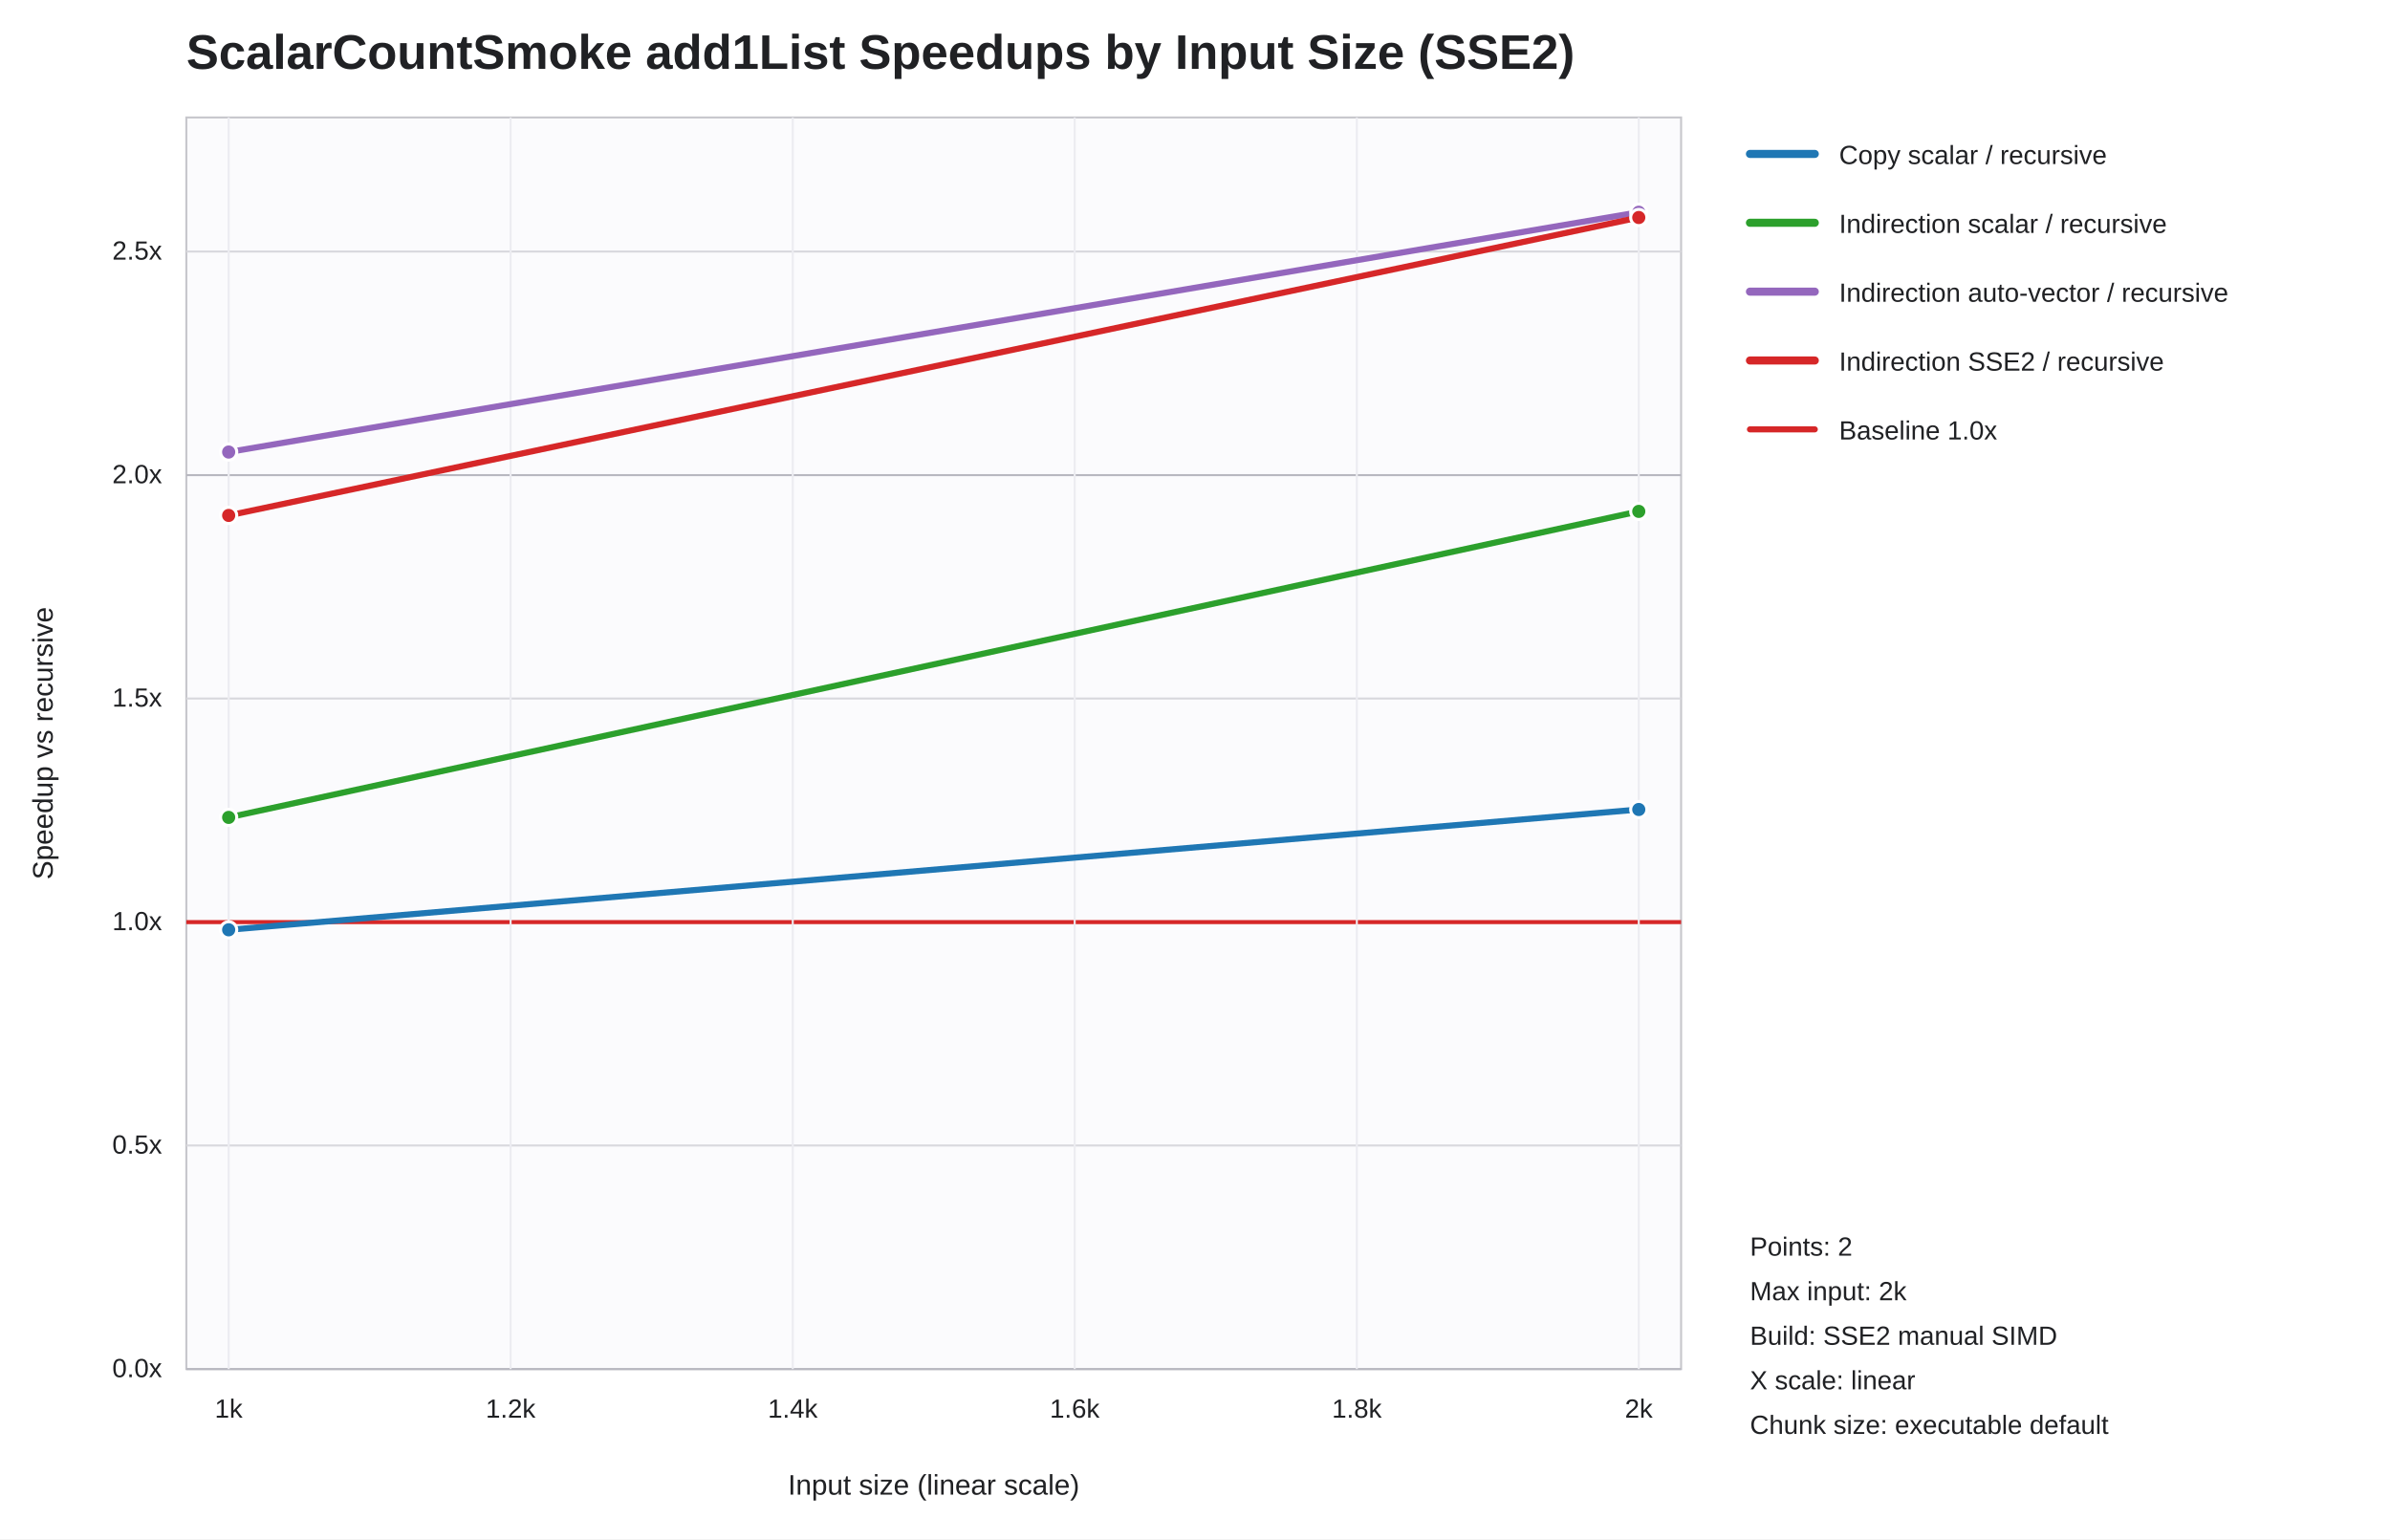
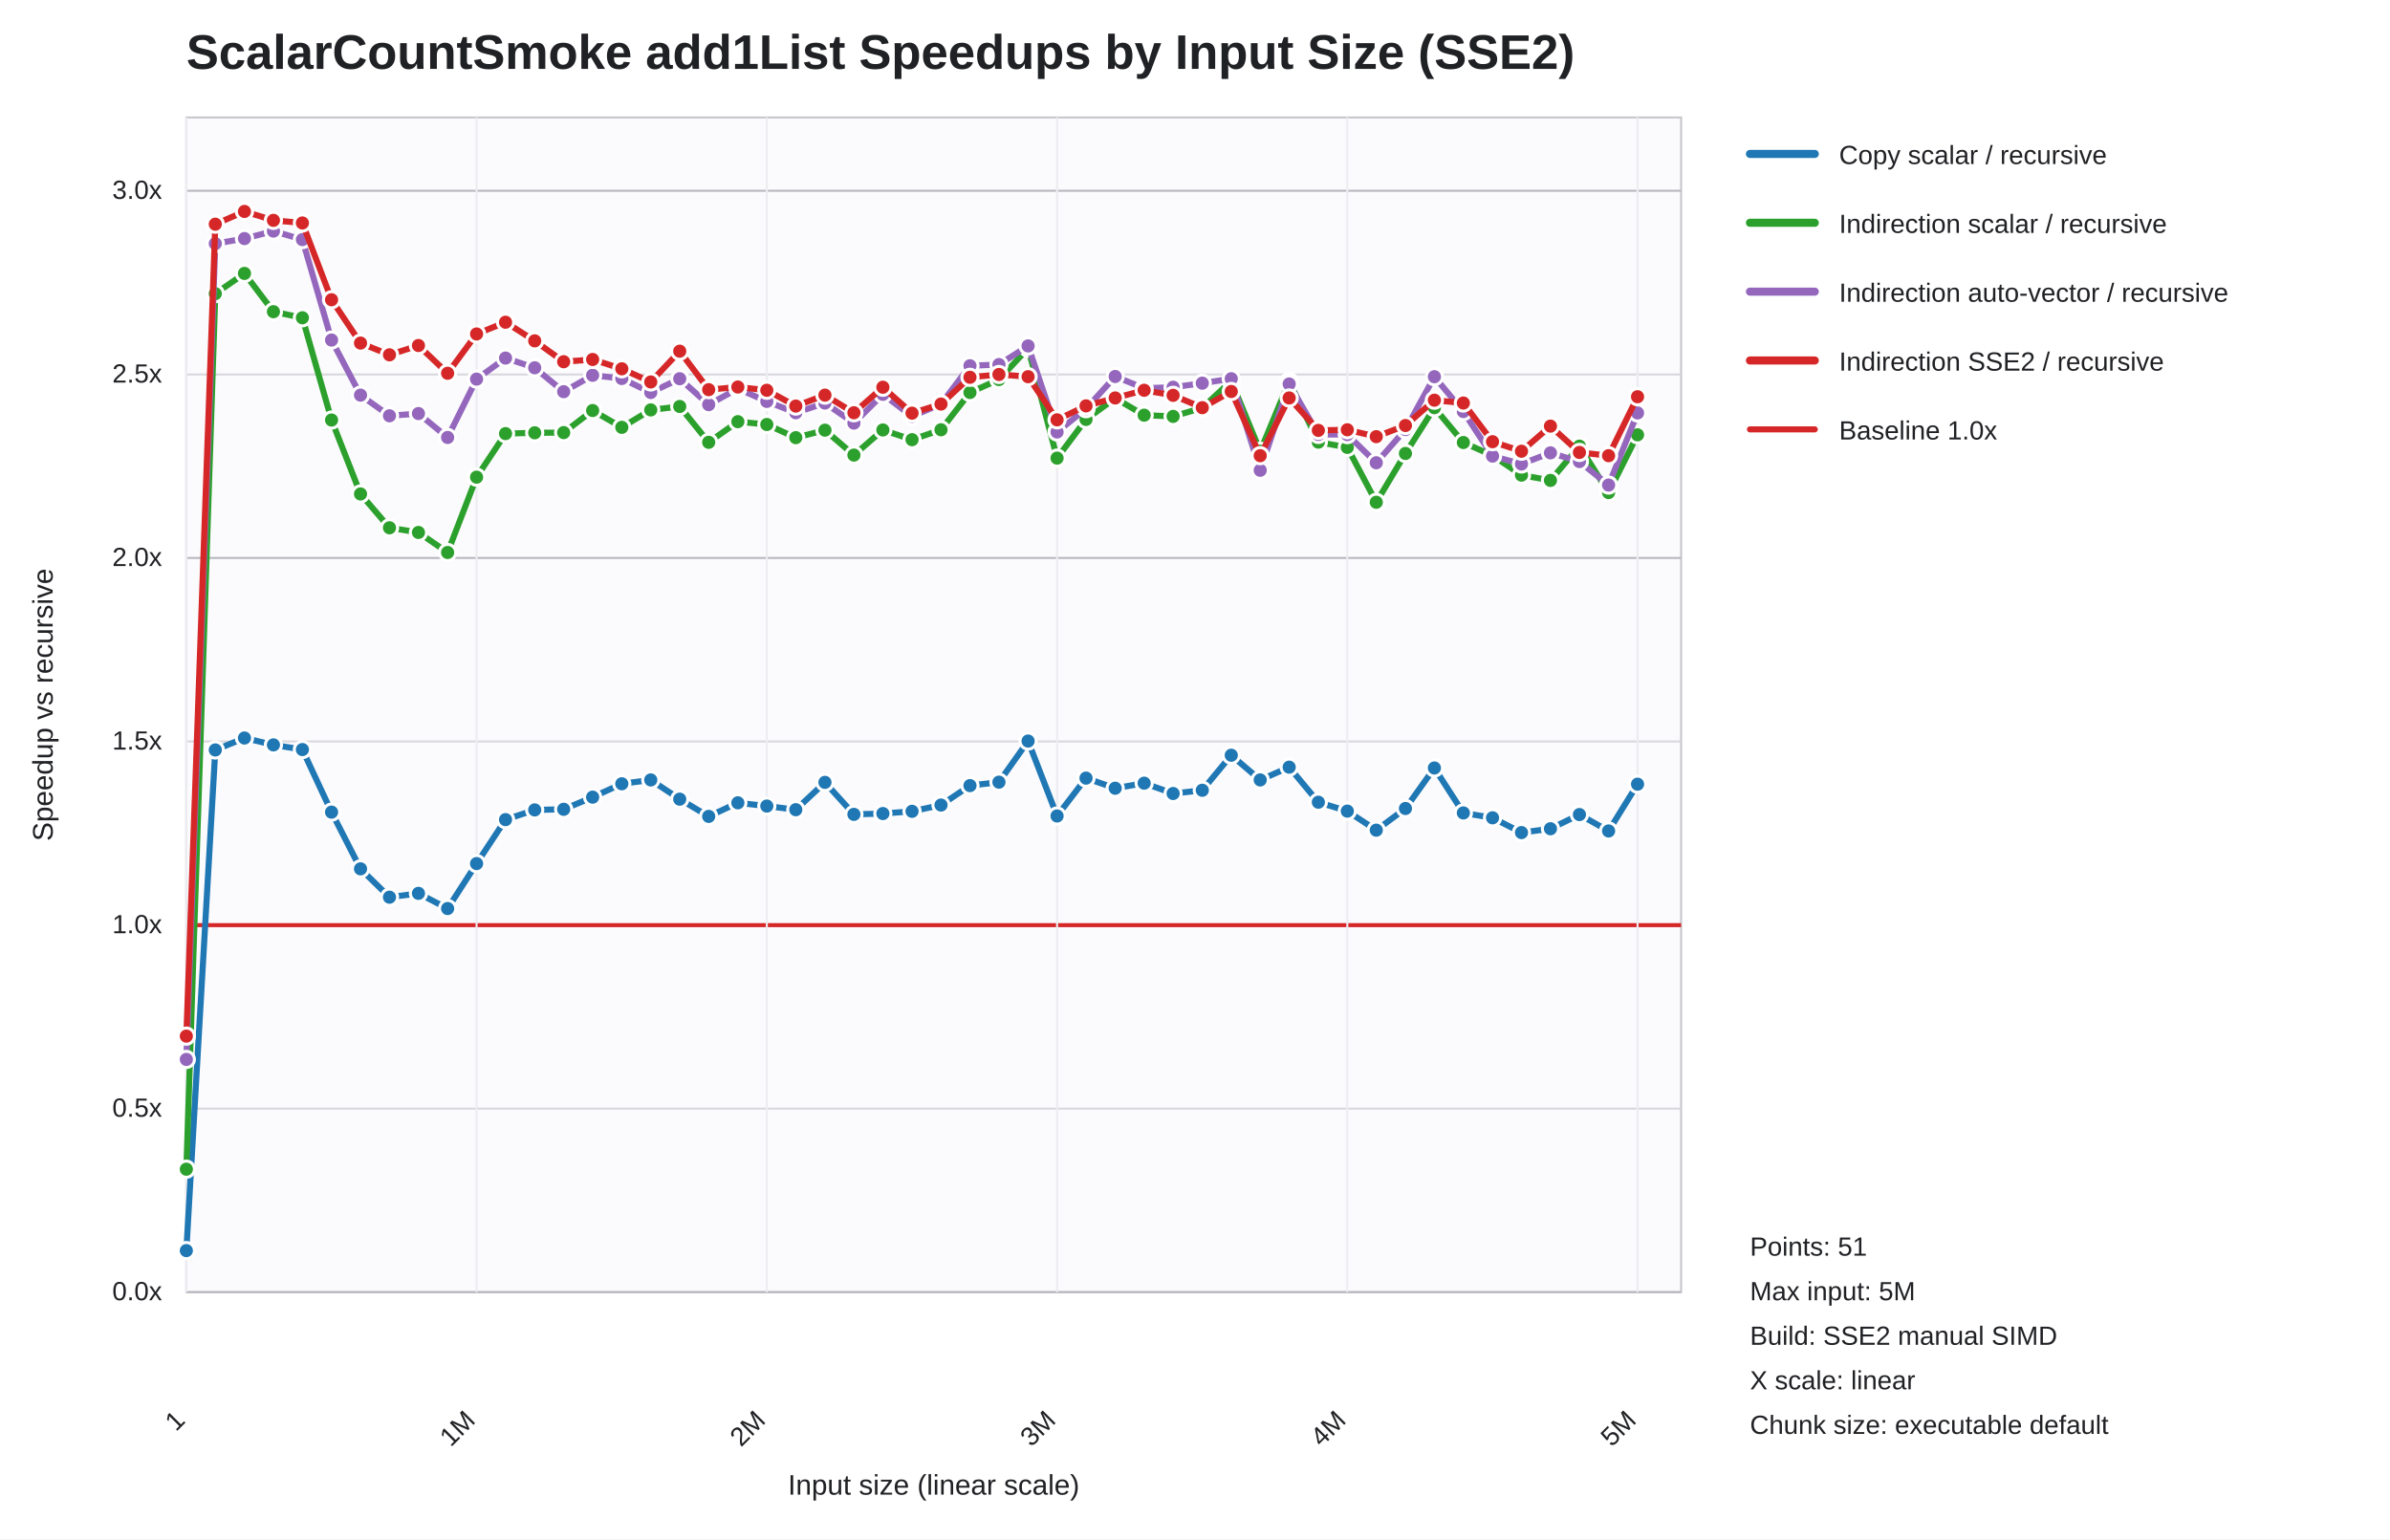
<svg xmlns="http://www.w3.org/2000/svg" width="1180" height="760" viewBox="0 0 1180 760">
  <rect width="100%" height="100%" fill="white" />
  <style>text{font-family:Arial,Helvetica,sans-serif;fill:#202124} .small{font-size:13px} .axis{font-size:14px} .title{font-size:24px;font-weight:700}</style>
  <text x="92" y="34" class="title">ScalarCountSmoke add1List Speedups by Input Size (SSE2)</text>
-   <rect x="92" y="58" width="738" height="618" fill="#fbfbfd" stroke="#c7c7cc" />
-   <line x1="92" y1="676.0" x2="830" y2="676.0" stroke="#b8b8c0" stroke-width="1" />
-   <text x="80" y="680.0" text-anchor="end" class="small">0.0x</text>
-   <line x1="92" y1="565.6" x2="830" y2="565.6" stroke="#d8d8dd" stroke-width="1" />
-   <text x="80" y="569.6" text-anchor="end" class="small">0.5x</text>
-   <line x1="92" y1="455.3" x2="830" y2="455.3" stroke="#b8b8c0" stroke-width="1" />
-   <text x="80" y="459.3" text-anchor="end" class="small">1.0x</text>
-   <line x1="92" y1="344.9" x2="830" y2="344.9" stroke="#d8d8dd" stroke-width="1" />
-   <text x="80" y="348.9" text-anchor="end" class="small">1.5x</text>
-   <line x1="92" y1="234.6" x2="830" y2="234.6" stroke="#b8b8c0" stroke-width="1" />
-   <text x="80" y="238.6" text-anchor="end" class="small">2.0x</text>
-   <line x1="92" y1="124.2" x2="830" y2="124.2" stroke="#d8d8dd" stroke-width="1" />
-   <text x="80" y="128.2" text-anchor="end" class="small">2.5x</text>
-   <line x1="92" y1="455.3" x2="830" y2="455.3" stroke="#d62728" stroke-width="2" />
-   <line x1="112.9" y1="58" x2="112.9" y2="676" stroke="#ececf1" stroke-width="1" />
-   <text x="112.9" y="700.0" text-anchor="middle" class="small">1k</text>
-   <line x1="252.1" y1="58" x2="252.1" y2="676" stroke="#ececf1" stroke-width="1" />
-   <text x="252.1" y="700.0" text-anchor="middle" class="small">1.2k</text>
-   <line x1="391.4" y1="58" x2="391.4" y2="676" stroke="#ececf1" stroke-width="1" />
-   <text x="391.4" y="700.0" text-anchor="middle" class="small">1.4k</text>
-   <line x1="530.6" y1="58" x2="530.6" y2="676" stroke="#ececf1" stroke-width="1" />
-   <text x="530.6" y="700.0" text-anchor="middle" class="small">1.6k</text>
-   <line x1="669.9" y1="58" x2="669.9" y2="676" stroke="#ececf1" stroke-width="1" />
-   <text x="669.9" y="700.0" text-anchor="middle" class="small">1.8k</text>
-   <line x1="809.1" y1="58" x2="809.1" y2="676" stroke="#ececf1" stroke-width="1" />
-   <text x="809.1" y="700.0" text-anchor="middle" class="small">2k</text>
+   <rect x="92" y="58" width="738" height="580" fill="#fbfbfd" stroke="#c7c7cc" />
+   <line x1="92" y1="638.0" x2="830" y2="638.0" stroke="#b8b8c0" stroke-width="1" />
+   <text x="80" y="642.0" text-anchor="end" class="small">0.0x</text>
+   <line x1="92" y1="547.4" x2="830" y2="547.4" stroke="#d8d8dd" stroke-width="1" />
+   <text x="80" y="551.4" text-anchor="end" class="small">0.5x</text>
+   <line x1="92" y1="456.8" x2="830" y2="456.8" stroke="#b8b8c0" stroke-width="1" />
+   <text x="80" y="460.8" text-anchor="end" class="small">1.0x</text>
+   <line x1="92" y1="366.1" x2="830" y2="366.1" stroke="#d8d8dd" stroke-width="1" />
+   <text x="80" y="370.1" text-anchor="end" class="small">1.5x</text>
+   <line x1="92" y1="275.5" x2="830" y2="275.5" stroke="#b8b8c0" stroke-width="1" />
+   <text x="80" y="279.5" text-anchor="end" class="small">2.0x</text>
+   <line x1="92" y1="184.9" x2="830" y2="184.9" stroke="#d8d8dd" stroke-width="1" />
+   <text x="80" y="188.9" text-anchor="end" class="small">2.5x</text>
+   <line x1="92" y1="94.2" x2="830" y2="94.2" stroke="#b8b8c0" stroke-width="1" />
+   <text x="80" y="98.2" text-anchor="end" class="small">3.0x</text>
+   <line x1="92" y1="456.8" x2="830" y2="456.8" stroke="#d62728" stroke-width="2" />
+   <line x1="92.0" y1="58" x2="92.0" y2="638" stroke="#ececf1" stroke-width="1" />
+   <text x="92.0" y="702.0" text-anchor="end" class="small" transform="rotate(-45 92.0 702.0)">1</text>
+   <line x1="235.3" y1="58" x2="235.3" y2="638" stroke="#ececf1" stroke-width="1" />
+   <text x="235.3" y="702.0" text-anchor="end" class="small" transform="rotate(-45 235.3 702.0)">1M</text>
+   <line x1="378.6" y1="58" x2="378.6" y2="638" stroke="#ececf1" stroke-width="1" />
+   <text x="378.6" y="702.0" text-anchor="end" class="small" transform="rotate(-45 378.6 702.0)">2M</text>
+   <line x1="521.9" y1="58" x2="521.9" y2="638" stroke="#ececf1" stroke-width="1" />
+   <text x="521.9" y="702.0" text-anchor="end" class="small" transform="rotate(-45 521.9 702.0)">3M</text>
+   <line x1="665.2" y1="58" x2="665.2" y2="638" stroke="#ececf1" stroke-width="1" />
+   <text x="665.2" y="702.0" text-anchor="end" class="small" transform="rotate(-45 665.2 702.0)">4M</text>
+   <line x1="808.5" y1="58" x2="808.5" y2="638" stroke="#ececf1" stroke-width="1" />
+   <text x="808.5" y="702.0" text-anchor="end" class="small" transform="rotate(-45 808.5 702.0)">5M</text>
  <text x="461.0" y="738" text-anchor="middle" class="axis">Input size (linear scale)</text>
-   <text x="26" y="367.0" text-anchor="middle" class="axis" transform="rotate(-90 26 367.0)">Speedup vs recursive</text>
-   <polyline points="112.9,459.1 809.1,399.7" fill="none" stroke="#1f77b4" stroke-width="3" stroke-linejoin="round" stroke-linecap="round" />
-   <circle cx="112.9" cy="459.1" r="4" fill="#1f77b4" stroke="white" stroke-width="1.5" />
-   <circle cx="809.1" cy="399.7" r="4" fill="#1f77b4" stroke="white" stroke-width="1.5" />
-   <polyline points="112.9,403.6 809.1,252.5" fill="none" stroke="#2ca02c" stroke-width="3" stroke-linejoin="round" stroke-linecap="round" />
-   <circle cx="112.9" cy="403.6" r="4" fill="#2ca02c" stroke="white" stroke-width="1.5" />
-   <circle cx="809.1" cy="252.5" r="4" fill="#2ca02c" stroke="white" stroke-width="1.5" />
-   <polyline points="112.9,223.2 809.1,104.8" fill="none" stroke="#9467bd" stroke-width="3" stroke-linejoin="round" stroke-linecap="round" />
-   <circle cx="112.9" cy="223.2" r="4" fill="#9467bd" stroke="white" stroke-width="1.5" />
-   <circle cx="809.1" cy="104.8" r="4" fill="#9467bd" stroke="white" stroke-width="1.5" />
-   <polyline points="112.9,254.5 809.1,107.4" fill="none" stroke="#d62728" stroke-width="3" stroke-linejoin="round" stroke-linecap="round" />
-   <circle cx="112.9" cy="254.5" r="4" fill="#d62728" stroke="white" stroke-width="1.5" />
-   <circle cx="809.1" cy="107.4" r="4" fill="#d62728" stroke="white" stroke-width="1.5" />
+   <text x="26" y="348.0" text-anchor="middle" class="axis" transform="rotate(-90 26 348.0)">Speedup vs recursive</text>
+   <polyline points="92.0,617.5 106.3,370.3 120.7,364.4 135.0,367.8 149.3,370.1 163.7,401.0 178.0,429.0 192.3,443.0 206.6,441.1 221.0,448.6 235.3,426.4 249.6,404.7 264.0,399.9 278.3,399.6 292.6,393.6 307.0,387.0 321.3,385.1 335.6,394.6 349.9,403.1 364.3,396.4 378.6,398.0 392.9,399.8 407.3,386.3 421.6,402.1 435.9,401.7 450.3,400.6 464.6,397.5 478.9,387.9 493.2,386.2 507.6,365.9 521.9,402.9 536.2,384.2 550.6,389.2 564.9,386.7 579.2,391.8 593.6,390.2 607.9,372.9 622.2,385.1 636.5,378.8 650.9,396.1 665.2,400.5 679.5,409.9 693.9,399.2 708.2,379.2 722.5,401.4 736.9,403.8 751.2,411.1 765.5,409.2 779.8,402.2 794.2,410.3 808.5,387.2" fill="none" stroke="#1f77b4" stroke-width="3" stroke-linejoin="round" stroke-linecap="round" />
+   <circle cx="92.0" cy="617.5" r="4" fill="#1f77b4" stroke="white" stroke-width="1.5" />
+   <circle cx="106.3" cy="370.3" r="4" fill="#1f77b4" stroke="white" stroke-width="1.5" />
+   <circle cx="120.7" cy="364.4" r="4" fill="#1f77b4" stroke="white" stroke-width="1.5" />
+   <circle cx="135.0" cy="367.8" r="4" fill="#1f77b4" stroke="white" stroke-width="1.5" />
+   <circle cx="149.3" cy="370.1" r="4" fill="#1f77b4" stroke="white" stroke-width="1.5" />
+   <circle cx="163.7" cy="401.0" r="4" fill="#1f77b4" stroke="white" stroke-width="1.5" />
+   <circle cx="178.0" cy="429.0" r="4" fill="#1f77b4" stroke="white" stroke-width="1.5" />
+   <circle cx="192.3" cy="443.0" r="4" fill="#1f77b4" stroke="white" stroke-width="1.5" />
+   <circle cx="206.6" cy="441.1" r="4" fill="#1f77b4" stroke="white" stroke-width="1.5" />
+   <circle cx="221.0" cy="448.6" r="4" fill="#1f77b4" stroke="white" stroke-width="1.5" />
+   <circle cx="235.3" cy="426.4" r="4" fill="#1f77b4" stroke="white" stroke-width="1.5" />
+   <circle cx="249.6" cy="404.7" r="4" fill="#1f77b4" stroke="white" stroke-width="1.5" />
+   <circle cx="264.0" cy="399.9" r="4" fill="#1f77b4" stroke="white" stroke-width="1.5" />
+   <circle cx="278.3" cy="399.6" r="4" fill="#1f77b4" stroke="white" stroke-width="1.5" />
+   <circle cx="292.6" cy="393.6" r="4" fill="#1f77b4" stroke="white" stroke-width="1.5" />
+   <circle cx="307.0" cy="387.0" r="4" fill="#1f77b4" stroke="white" stroke-width="1.5" />
+   <circle cx="321.3" cy="385.1" r="4" fill="#1f77b4" stroke="white" stroke-width="1.5" />
+   <circle cx="335.6" cy="394.6" r="4" fill="#1f77b4" stroke="white" stroke-width="1.5" />
+   <circle cx="349.9" cy="403.1" r="4" fill="#1f77b4" stroke="white" stroke-width="1.5" />
+   <circle cx="364.3" cy="396.4" r="4" fill="#1f77b4" stroke="white" stroke-width="1.5" />
+   <circle cx="378.6" cy="398.0" r="4" fill="#1f77b4" stroke="white" stroke-width="1.5" />
+   <circle cx="392.9" cy="399.8" r="4" fill="#1f77b4" stroke="white" stroke-width="1.5" />
+   <circle cx="407.3" cy="386.3" r="4" fill="#1f77b4" stroke="white" stroke-width="1.5" />
+   <circle cx="421.6" cy="402.1" r="4" fill="#1f77b4" stroke="white" stroke-width="1.5" />
+   <circle cx="435.9" cy="401.7" r="4" fill="#1f77b4" stroke="white" stroke-width="1.5" />
+   <circle cx="450.3" cy="400.6" r="4" fill="#1f77b4" stroke="white" stroke-width="1.5" />
+   <circle cx="464.6" cy="397.5" r="4" fill="#1f77b4" stroke="white" stroke-width="1.5" />
+   <circle cx="478.9" cy="387.9" r="4" fill="#1f77b4" stroke="white" stroke-width="1.5" />
+   <circle cx="493.2" cy="386.2" r="4" fill="#1f77b4" stroke="white" stroke-width="1.5" />
+   <circle cx="507.6" cy="365.9" r="4" fill="#1f77b4" stroke="white" stroke-width="1.5" />
+   <circle cx="521.9" cy="402.9" r="4" fill="#1f77b4" stroke="white" stroke-width="1.5" />
+   <circle cx="536.2" cy="384.2" r="4" fill="#1f77b4" stroke="white" stroke-width="1.5" />
+   <circle cx="550.6" cy="389.2" r="4" fill="#1f77b4" stroke="white" stroke-width="1.5" />
+   <circle cx="564.9" cy="386.7" r="4" fill="#1f77b4" stroke="white" stroke-width="1.5" />
+   <circle cx="579.2" cy="391.8" r="4" fill="#1f77b4" stroke="white" stroke-width="1.5" />
+   <circle cx="593.6" cy="390.2" r="4" fill="#1f77b4" stroke="white" stroke-width="1.5" />
+   <circle cx="607.9" cy="372.9" r="4" fill="#1f77b4" stroke="white" stroke-width="1.5" />
+   <circle cx="622.2" cy="385.1" r="4" fill="#1f77b4" stroke="white" stroke-width="1.5" />
+   <circle cx="636.5" cy="378.8" r="4" fill="#1f77b4" stroke="white" stroke-width="1.5" />
+   <circle cx="650.9" cy="396.1" r="4" fill="#1f77b4" stroke="white" stroke-width="1.5" />
+   <circle cx="665.2" cy="400.5" r="4" fill="#1f77b4" stroke="white" stroke-width="1.5" />
+   <circle cx="679.5" cy="409.9" r="4" fill="#1f77b4" stroke="white" stroke-width="1.5" />
+   <circle cx="693.9" cy="399.2" r="4" fill="#1f77b4" stroke="white" stroke-width="1.5" />
+   <circle cx="708.2" cy="379.2" r="4" fill="#1f77b4" stroke="white" stroke-width="1.5" />
+   <circle cx="722.5" cy="401.4" r="4" fill="#1f77b4" stroke="white" stroke-width="1.5" />
+   <circle cx="736.9" cy="403.8" r="4" fill="#1f77b4" stroke="white" stroke-width="1.5" />
+   <circle cx="751.2" cy="411.1" r="4" fill="#1f77b4" stroke="white" stroke-width="1.5" />
+   <circle cx="765.5" cy="409.2" r="4" fill="#1f77b4" stroke="white" stroke-width="1.5" />
+   <circle cx="779.8" cy="402.2" r="4" fill="#1f77b4" stroke="white" stroke-width="1.5" />
+   <circle cx="794.2" cy="410.3" r="4" fill="#1f77b4" stroke="white" stroke-width="1.5" />
+   <circle cx="808.5" cy="387.2" r="4" fill="#1f77b4" stroke="white" stroke-width="1.5" />
+   <polyline points="92.0,577.3 106.3,145.0 120.7,135.0 135.0,153.9 149.3,156.9 163.7,207.4 178.0,243.9 192.3,260.6 206.6,262.9 221.0,272.8 235.3,235.6 249.6,214.1 264.0,213.7 278.3,213.6 292.6,202.7 307.0,211.0 321.3,202.4 335.6,200.7 349.9,218.4 364.3,208.2 378.6,209.6 392.9,216.1 407.3,212.4 421.6,224.7 435.9,212.3 450.3,217.1 464.6,212.2 478.9,193.8 493.2,187.4 507.6,171.9 521.9,226.2 536.2,207.1 550.6,196.6 564.9,205.0 579.2,205.6 593.6,201.4 607.9,188.1 622.2,222.8 636.5,188.3 650.9,218.3 665.2,220.9 679.5,248.0 693.9,223.9 708.2,201.3 722.5,218.5 736.9,224.9 751.2,234.6 765.5,237.2 779.8,220.3 794.2,243.2 808.5,214.7" fill="none" stroke="#2ca02c" stroke-width="3" stroke-linejoin="round" stroke-linecap="round" />
+   <circle cx="92.0" cy="577.3" r="4" fill="#2ca02c" stroke="white" stroke-width="1.5" />
+   <circle cx="106.3" cy="145.0" r="4" fill="#2ca02c" stroke="white" stroke-width="1.5" />
+   <circle cx="120.7" cy="135.0" r="4" fill="#2ca02c" stroke="white" stroke-width="1.5" />
+   <circle cx="135.0" cy="153.9" r="4" fill="#2ca02c" stroke="white" stroke-width="1.5" />
+   <circle cx="149.3" cy="156.9" r="4" fill="#2ca02c" stroke="white" stroke-width="1.5" />
+   <circle cx="163.7" cy="207.4" r="4" fill="#2ca02c" stroke="white" stroke-width="1.5" />
+   <circle cx="178.0" cy="243.9" r="4" fill="#2ca02c" stroke="white" stroke-width="1.5" />
+   <circle cx="192.3" cy="260.6" r="4" fill="#2ca02c" stroke="white" stroke-width="1.5" />
+   <circle cx="206.6" cy="262.9" r="4" fill="#2ca02c" stroke="white" stroke-width="1.5" />
+   <circle cx="221.0" cy="272.8" r="4" fill="#2ca02c" stroke="white" stroke-width="1.5" />
+   <circle cx="235.3" cy="235.6" r="4" fill="#2ca02c" stroke="white" stroke-width="1.5" />
+   <circle cx="249.6" cy="214.1" r="4" fill="#2ca02c" stroke="white" stroke-width="1.5" />
+   <circle cx="264.0" cy="213.7" r="4" fill="#2ca02c" stroke="white" stroke-width="1.5" />
+   <circle cx="278.3" cy="213.6" r="4" fill="#2ca02c" stroke="white" stroke-width="1.5" />
+   <circle cx="292.6" cy="202.7" r="4" fill="#2ca02c" stroke="white" stroke-width="1.5" />
+   <circle cx="307.0" cy="211.0" r="4" fill="#2ca02c" stroke="white" stroke-width="1.5" />
+   <circle cx="321.3" cy="202.4" r="4" fill="#2ca02c" stroke="white" stroke-width="1.5" />
+   <circle cx="335.6" cy="200.7" r="4" fill="#2ca02c" stroke="white" stroke-width="1.5" />
+   <circle cx="349.9" cy="218.4" r="4" fill="#2ca02c" stroke="white" stroke-width="1.5" />
+   <circle cx="364.3" cy="208.2" r="4" fill="#2ca02c" stroke="white" stroke-width="1.5" />
+   <circle cx="378.6" cy="209.6" r="4" fill="#2ca02c" stroke="white" stroke-width="1.5" />
+   <circle cx="392.9" cy="216.1" r="4" fill="#2ca02c" stroke="white" stroke-width="1.5" />
+   <circle cx="407.3" cy="212.4" r="4" fill="#2ca02c" stroke="white" stroke-width="1.5" />
+   <circle cx="421.6" cy="224.7" r="4" fill="#2ca02c" stroke="white" stroke-width="1.5" />
+   <circle cx="435.9" cy="212.3" r="4" fill="#2ca02c" stroke="white" stroke-width="1.5" />
+   <circle cx="450.3" cy="217.1" r="4" fill="#2ca02c" stroke="white" stroke-width="1.5" />
+   <circle cx="464.6" cy="212.2" r="4" fill="#2ca02c" stroke="white" stroke-width="1.5" />
+   <circle cx="478.9" cy="193.8" r="4" fill="#2ca02c" stroke="white" stroke-width="1.5" />
+   <circle cx="493.2" cy="187.4" r="4" fill="#2ca02c" stroke="white" stroke-width="1.5" />
+   <circle cx="507.6" cy="171.9" r="4" fill="#2ca02c" stroke="white" stroke-width="1.5" />
+   <circle cx="521.9" cy="226.2" r="4" fill="#2ca02c" stroke="white" stroke-width="1.5" />
+   <circle cx="536.2" cy="207.1" r="4" fill="#2ca02c" stroke="white" stroke-width="1.5" />
+   <circle cx="550.6" cy="196.6" r="4" fill="#2ca02c" stroke="white" stroke-width="1.5" />
+   <circle cx="564.9" cy="205.0" r="4" fill="#2ca02c" stroke="white" stroke-width="1.5" />
+   <circle cx="579.2" cy="205.6" r="4" fill="#2ca02c" stroke="white" stroke-width="1.5" />
+   <circle cx="593.6" cy="201.4" r="4" fill="#2ca02c" stroke="white" stroke-width="1.5" />
+   <circle cx="607.9" cy="188.1" r="4" fill="#2ca02c" stroke="white" stroke-width="1.5" />
+   <circle cx="622.2" cy="222.8" r="4" fill="#2ca02c" stroke="white" stroke-width="1.5" />
+   <circle cx="636.5" cy="188.3" r="4" fill="#2ca02c" stroke="white" stroke-width="1.5" />
+   <circle cx="650.9" cy="218.3" r="4" fill="#2ca02c" stroke="white" stroke-width="1.5" />
+   <circle cx="665.2" cy="220.9" r="4" fill="#2ca02c" stroke="white" stroke-width="1.5" />
+   <circle cx="679.5" cy="248.0" r="4" fill="#2ca02c" stroke="white" stroke-width="1.5" />
+   <circle cx="693.9" cy="223.9" r="4" fill="#2ca02c" stroke="white" stroke-width="1.5" />
+   <circle cx="708.2" cy="201.3" r="4" fill="#2ca02c" stroke="white" stroke-width="1.5" />
+   <circle cx="722.5" cy="218.5" r="4" fill="#2ca02c" stroke="white" stroke-width="1.5" />
+   <circle cx="736.9" cy="224.9" r="4" fill="#2ca02c" stroke="white" stroke-width="1.5" />
+   <circle cx="751.2" cy="234.6" r="4" fill="#2ca02c" stroke="white" stroke-width="1.5" />
+   <circle cx="765.5" cy="237.2" r="4" fill="#2ca02c" stroke="white" stroke-width="1.5" />
+   <circle cx="779.8" cy="220.3" r="4" fill="#2ca02c" stroke="white" stroke-width="1.5" />
+   <circle cx="794.2" cy="243.2" r="4" fill="#2ca02c" stroke="white" stroke-width="1.5" />
+   <circle cx="808.5" cy="214.7" r="4" fill="#2ca02c" stroke="white" stroke-width="1.5" />
+   <polyline points="92.0,523.1 106.3,120.3 120.7,117.8 135.0,114.1 149.3,118.3 163.7,167.9 178.0,195.1 192.3,205.3 206.6,204.2 221.0,216.0 235.3,187.2 249.6,176.8 264.0,181.6 278.3,193.4 292.6,185.3 307.0,186.9 321.3,193.8 335.6,187.0 349.9,199.8 364.3,191.9 378.6,198.2 392.9,203.8 407.3,199.0 421.6,208.9 435.9,194.7 450.3,205.6 464.6,199.5 478.9,180.6 493.2,180.0 507.6,170.8 521.9,213.3 536.2,201.8 550.6,185.9 564.9,191.7 579.2,191.2 593.6,189.2 607.9,187.0 622.2,232.2 636.5,189.6 650.9,214.5 665.2,214.6 679.5,228.5 693.9,212.1 708.2,186.0 722.5,203.2 736.9,225.2 751.2,229.1 765.5,223.6 779.8,227.9 794.2,239.5 808.5,203.9" fill="none" stroke="#9467bd" stroke-width="3" stroke-linejoin="round" stroke-linecap="round" />
+   <circle cx="92.0" cy="523.1" r="4" fill="#9467bd" stroke="white" stroke-width="1.5" />
+   <circle cx="106.3" cy="120.3" r="4" fill="#9467bd" stroke="white" stroke-width="1.5" />
+   <circle cx="120.7" cy="117.8" r="4" fill="#9467bd" stroke="white" stroke-width="1.5" />
+   <circle cx="135.0" cy="114.1" r="4" fill="#9467bd" stroke="white" stroke-width="1.5" />
+   <circle cx="149.3" cy="118.3" r="4" fill="#9467bd" stroke="white" stroke-width="1.5" />
+   <circle cx="163.7" cy="167.9" r="4" fill="#9467bd" stroke="white" stroke-width="1.5" />
+   <circle cx="178.0" cy="195.1" r="4" fill="#9467bd" stroke="white" stroke-width="1.5" />
+   <circle cx="192.3" cy="205.3" r="4" fill="#9467bd" stroke="white" stroke-width="1.5" />
+   <circle cx="206.6" cy="204.2" r="4" fill="#9467bd" stroke="white" stroke-width="1.5" />
+   <circle cx="221.0" cy="216.0" r="4" fill="#9467bd" stroke="white" stroke-width="1.5" />
+   <circle cx="235.3" cy="187.2" r="4" fill="#9467bd" stroke="white" stroke-width="1.5" />
+   <circle cx="249.6" cy="176.8" r="4" fill="#9467bd" stroke="white" stroke-width="1.5" />
+   <circle cx="264.0" cy="181.6" r="4" fill="#9467bd" stroke="white" stroke-width="1.5" />
+   <circle cx="278.3" cy="193.4" r="4" fill="#9467bd" stroke="white" stroke-width="1.5" />
+   <circle cx="292.6" cy="185.3" r="4" fill="#9467bd" stroke="white" stroke-width="1.5" />
+   <circle cx="307.0" cy="186.9" r="4" fill="#9467bd" stroke="white" stroke-width="1.5" />
+   <circle cx="321.3" cy="193.8" r="4" fill="#9467bd" stroke="white" stroke-width="1.5" />
+   <circle cx="335.6" cy="187.0" r="4" fill="#9467bd" stroke="white" stroke-width="1.5" />
+   <circle cx="349.9" cy="199.8" r="4" fill="#9467bd" stroke="white" stroke-width="1.5" />
+   <circle cx="364.3" cy="191.9" r="4" fill="#9467bd" stroke="white" stroke-width="1.5" />
+   <circle cx="378.6" cy="198.2" r="4" fill="#9467bd" stroke="white" stroke-width="1.5" />
+   <circle cx="392.9" cy="203.8" r="4" fill="#9467bd" stroke="white" stroke-width="1.5" />
+   <circle cx="407.3" cy="199.0" r="4" fill="#9467bd" stroke="white" stroke-width="1.5" />
+   <circle cx="421.6" cy="208.9" r="4" fill="#9467bd" stroke="white" stroke-width="1.5" />
+   <circle cx="435.9" cy="194.7" r="4" fill="#9467bd" stroke="white" stroke-width="1.5" />
+   <circle cx="450.3" cy="205.6" r="4" fill="#9467bd" stroke="white" stroke-width="1.5" />
+   <circle cx="464.6" cy="199.5" r="4" fill="#9467bd" stroke="white" stroke-width="1.5" />
+   <circle cx="478.9" cy="180.6" r="4" fill="#9467bd" stroke="white" stroke-width="1.5" />
+   <circle cx="493.2" cy="180.0" r="4" fill="#9467bd" stroke="white" stroke-width="1.5" />
+   <circle cx="507.6" cy="170.8" r="4" fill="#9467bd" stroke="white" stroke-width="1.5" />
+   <circle cx="521.9" cy="213.3" r="4" fill="#9467bd" stroke="white" stroke-width="1.5" />
+   <circle cx="536.2" cy="201.8" r="4" fill="#9467bd" stroke="white" stroke-width="1.5" />
+   <circle cx="550.6" cy="185.9" r="4" fill="#9467bd" stroke="white" stroke-width="1.5" />
+   <circle cx="564.9" cy="191.7" r="4" fill="#9467bd" stroke="white" stroke-width="1.5" />
+   <circle cx="579.2" cy="191.2" r="4" fill="#9467bd" stroke="white" stroke-width="1.5" />
+   <circle cx="593.6" cy="189.2" r="4" fill="#9467bd" stroke="white" stroke-width="1.5" />
+   <circle cx="607.9" cy="187.0" r="4" fill="#9467bd" stroke="white" stroke-width="1.5" />
+   <circle cx="622.2" cy="232.2" r="4" fill="#9467bd" stroke="white" stroke-width="1.5" />
+   <circle cx="636.5" cy="189.6" r="4" fill="#9467bd" stroke="white" stroke-width="1.5" />
+   <circle cx="650.9" cy="214.5" r="4" fill="#9467bd" stroke="white" stroke-width="1.5" />
+   <circle cx="665.2" cy="214.6" r="4" fill="#9467bd" stroke="white" stroke-width="1.5" />
+   <circle cx="679.5" cy="228.5" r="4" fill="#9467bd" stroke="white" stroke-width="1.5" />
+   <circle cx="693.9" cy="212.1" r="4" fill="#9467bd" stroke="white" stroke-width="1.5" />
+   <circle cx="708.2" cy="186.0" r="4" fill="#9467bd" stroke="white" stroke-width="1.5" />
+   <circle cx="722.5" cy="203.2" r="4" fill="#9467bd" stroke="white" stroke-width="1.5" />
+   <circle cx="736.9" cy="225.2" r="4" fill="#9467bd" stroke="white" stroke-width="1.5" />
+   <circle cx="751.2" cy="229.1" r="4" fill="#9467bd" stroke="white" stroke-width="1.5" />
+   <circle cx="765.5" cy="223.6" r="4" fill="#9467bd" stroke="white" stroke-width="1.5" />
+   <circle cx="779.8" cy="227.9" r="4" fill="#9467bd" stroke="white" stroke-width="1.5" />
+   <circle cx="794.2" cy="239.5" r="4" fill="#9467bd" stroke="white" stroke-width="1.5" />
+   <circle cx="808.5" cy="203.9" r="4" fill="#9467bd" stroke="white" stroke-width="1.5" />
+   <polyline points="92.0,511.6 106.3,110.7 120.7,104.4 135.0,108.8 149.3,110.1 163.7,148.0 178.0,169.4 192.3,175.2 206.6,170.6 221.0,184.3 235.3,164.9 249.6,159.1 264.0,168.3 278.3,178.6 292.6,177.5 307.0,182.1 321.3,188.6 335.6,173.4 349.9,192.4 364.3,191.1 378.6,192.7 392.9,200.5 407.3,195.1 421.6,203.8 435.9,191.2 450.3,204.0 464.6,199.5 478.9,186.3 493.2,184.9 507.6,186.0 521.9,207.3 536.2,200.4 550.6,196.5 564.9,192.7 579.2,195.2 593.6,201.3 607.9,193.3 622.2,225.0 636.5,196.5 650.9,212.5 665.2,212.2 679.5,215.6 693.9,210.1 708.2,197.6 722.5,199.0 736.9,218.1 751.2,222.8 765.5,210.4 779.8,223.4 794.2,225.0 808.5,195.9" fill="none" stroke="#d62728" stroke-width="3" stroke-linejoin="round" stroke-linecap="round" />
+   <circle cx="92.0" cy="511.6" r="4" fill="#d62728" stroke="white" stroke-width="1.5" />
+   <circle cx="106.3" cy="110.7" r="4" fill="#d62728" stroke="white" stroke-width="1.5" />
+   <circle cx="120.7" cy="104.4" r="4" fill="#d62728" stroke="white" stroke-width="1.5" />
+   <circle cx="135.0" cy="108.8" r="4" fill="#d62728" stroke="white" stroke-width="1.5" />
+   <circle cx="149.3" cy="110.1" r="4" fill="#d62728" stroke="white" stroke-width="1.5" />
+   <circle cx="163.7" cy="148.0" r="4" fill="#d62728" stroke="white" stroke-width="1.5" />
+   <circle cx="178.0" cy="169.4" r="4" fill="#d62728" stroke="white" stroke-width="1.5" />
+   <circle cx="192.3" cy="175.2" r="4" fill="#d62728" stroke="white" stroke-width="1.5" />
+   <circle cx="206.6" cy="170.6" r="4" fill="#d62728" stroke="white" stroke-width="1.5" />
+   <circle cx="221.0" cy="184.3" r="4" fill="#d62728" stroke="white" stroke-width="1.5" />
+   <circle cx="235.3" cy="164.9" r="4" fill="#d62728" stroke="white" stroke-width="1.5" />
+   <circle cx="249.6" cy="159.1" r="4" fill="#d62728" stroke="white" stroke-width="1.5" />
+   <circle cx="264.0" cy="168.3" r="4" fill="#d62728" stroke="white" stroke-width="1.5" />
+   <circle cx="278.3" cy="178.6" r="4" fill="#d62728" stroke="white" stroke-width="1.5" />
+   <circle cx="292.6" cy="177.5" r="4" fill="#d62728" stroke="white" stroke-width="1.5" />
+   <circle cx="307.0" cy="182.1" r="4" fill="#d62728" stroke="white" stroke-width="1.5" />
+   <circle cx="321.3" cy="188.6" r="4" fill="#d62728" stroke="white" stroke-width="1.5" />
+   <circle cx="335.6" cy="173.4" r="4" fill="#d62728" stroke="white" stroke-width="1.5" />
+   <circle cx="349.9" cy="192.4" r="4" fill="#d62728" stroke="white" stroke-width="1.5" />
+   <circle cx="364.3" cy="191.1" r="4" fill="#d62728" stroke="white" stroke-width="1.5" />
+   <circle cx="378.6" cy="192.7" r="4" fill="#d62728" stroke="white" stroke-width="1.5" />
+   <circle cx="392.9" cy="200.5" r="4" fill="#d62728" stroke="white" stroke-width="1.5" />
+   <circle cx="407.3" cy="195.1" r="4" fill="#d62728" stroke="white" stroke-width="1.5" />
+   <circle cx="421.6" cy="203.8" r="4" fill="#d62728" stroke="white" stroke-width="1.5" />
+   <circle cx="435.9" cy="191.2" r="4" fill="#d62728" stroke="white" stroke-width="1.5" />
+   <circle cx="450.3" cy="204.0" r="4" fill="#d62728" stroke="white" stroke-width="1.5" />
+   <circle cx="464.6" cy="199.5" r="4" fill="#d62728" stroke="white" stroke-width="1.5" />
+   <circle cx="478.9" cy="186.3" r="4" fill="#d62728" stroke="white" stroke-width="1.5" />
+   <circle cx="493.2" cy="184.9" r="4" fill="#d62728" stroke="white" stroke-width="1.5" />
+   <circle cx="507.6" cy="186.0" r="4" fill="#d62728" stroke="white" stroke-width="1.5" />
+   <circle cx="521.9" cy="207.3" r="4" fill="#d62728" stroke="white" stroke-width="1.5" />
+   <circle cx="536.2" cy="200.4" r="4" fill="#d62728" stroke="white" stroke-width="1.5" />
+   <circle cx="550.6" cy="196.5" r="4" fill="#d62728" stroke="white" stroke-width="1.5" />
+   <circle cx="564.9" cy="192.7" r="4" fill="#d62728" stroke="white" stroke-width="1.5" />
+   <circle cx="579.2" cy="195.2" r="4" fill="#d62728" stroke="white" stroke-width="1.5" />
+   <circle cx="593.6" cy="201.3" r="4" fill="#d62728" stroke="white" stroke-width="1.5" />
+   <circle cx="607.9" cy="193.3" r="4" fill="#d62728" stroke="white" stroke-width="1.5" />
+   <circle cx="622.2" cy="225.0" r="4" fill="#d62728" stroke="white" stroke-width="1.5" />
+   <circle cx="636.5" cy="196.5" r="4" fill="#d62728" stroke="white" stroke-width="1.5" />
+   <circle cx="650.9" cy="212.5" r="4" fill="#d62728" stroke="white" stroke-width="1.5" />
+   <circle cx="665.2" cy="212.2" r="4" fill="#d62728" stroke="white" stroke-width="1.5" />
+   <circle cx="679.5" cy="215.6" r="4" fill="#d62728" stroke="white" stroke-width="1.5" />
+   <circle cx="693.9" cy="210.1" r="4" fill="#d62728" stroke="white" stroke-width="1.5" />
+   <circle cx="708.2" cy="197.6" r="4" fill="#d62728" stroke="white" stroke-width="1.5" />
+   <circle cx="722.5" cy="199.0" r="4" fill="#d62728" stroke="white" stroke-width="1.5" />
+   <circle cx="736.9" cy="218.1" r="4" fill="#d62728" stroke="white" stroke-width="1.5" />
+   <circle cx="751.2" cy="222.8" r="4" fill="#d62728" stroke="white" stroke-width="1.5" />
+   <circle cx="765.5" cy="210.4" r="4" fill="#d62728" stroke="white" stroke-width="1.5" />
+   <circle cx="779.8" cy="223.4" r="4" fill="#d62728" stroke="white" stroke-width="1.5" />
+   <circle cx="794.2" cy="225.0" r="4" fill="#d62728" stroke="white" stroke-width="1.5" />
+   <circle cx="808.5" cy="195.9" r="4" fill="#d62728" stroke="white" stroke-width="1.5" />
  <line x1="864" y1="76" x2="896" y2="76" stroke="#1f77b4" stroke-width="4" stroke-linecap="round" />
  <text x="908" y="81" class="small">Copy scalar / recursive</text>
  <line x1="864" y1="110" x2="896" y2="110" stroke="#2ca02c" stroke-width="4" stroke-linecap="round" />
  <text x="908" y="115" class="small">Indirection scalar / recursive</text>
  <line x1="864" y1="144" x2="896" y2="144" stroke="#9467bd" stroke-width="4" stroke-linecap="round" />
  <text x="908" y="149" class="small">Indirection auto-vector / recursive</text>
  <line x1="864" y1="178" x2="896" y2="178" stroke="#d62728" stroke-width="4" stroke-linecap="round" />
  <text x="908" y="183" class="small">Indirection SSE2 / recursive</text>
  <line x1="864" y1="212" x2="896" y2="212" stroke="#d62728" stroke-width="3" stroke-linecap="round" />
  <text x="908" y="217" class="small">Baseline 1.0x</text>
-   <text x="864" y="620" class="small">Points: 2</text>
-   <text x="864" y="642" class="small">Max input: 2k</text>
+   <text x="864" y="620" class="small">Points: 51</text>
+   <text x="864" y="642" class="small">Max input: 5M</text>
  <text x="864" y="664" class="small">Build: SSE2 manual SIMD</text>
  <text x="864" y="686" class="small">X scale: linear</text>
  <text x="864" y="708" class="small">Chunk size: executable default</text>
</svg>
